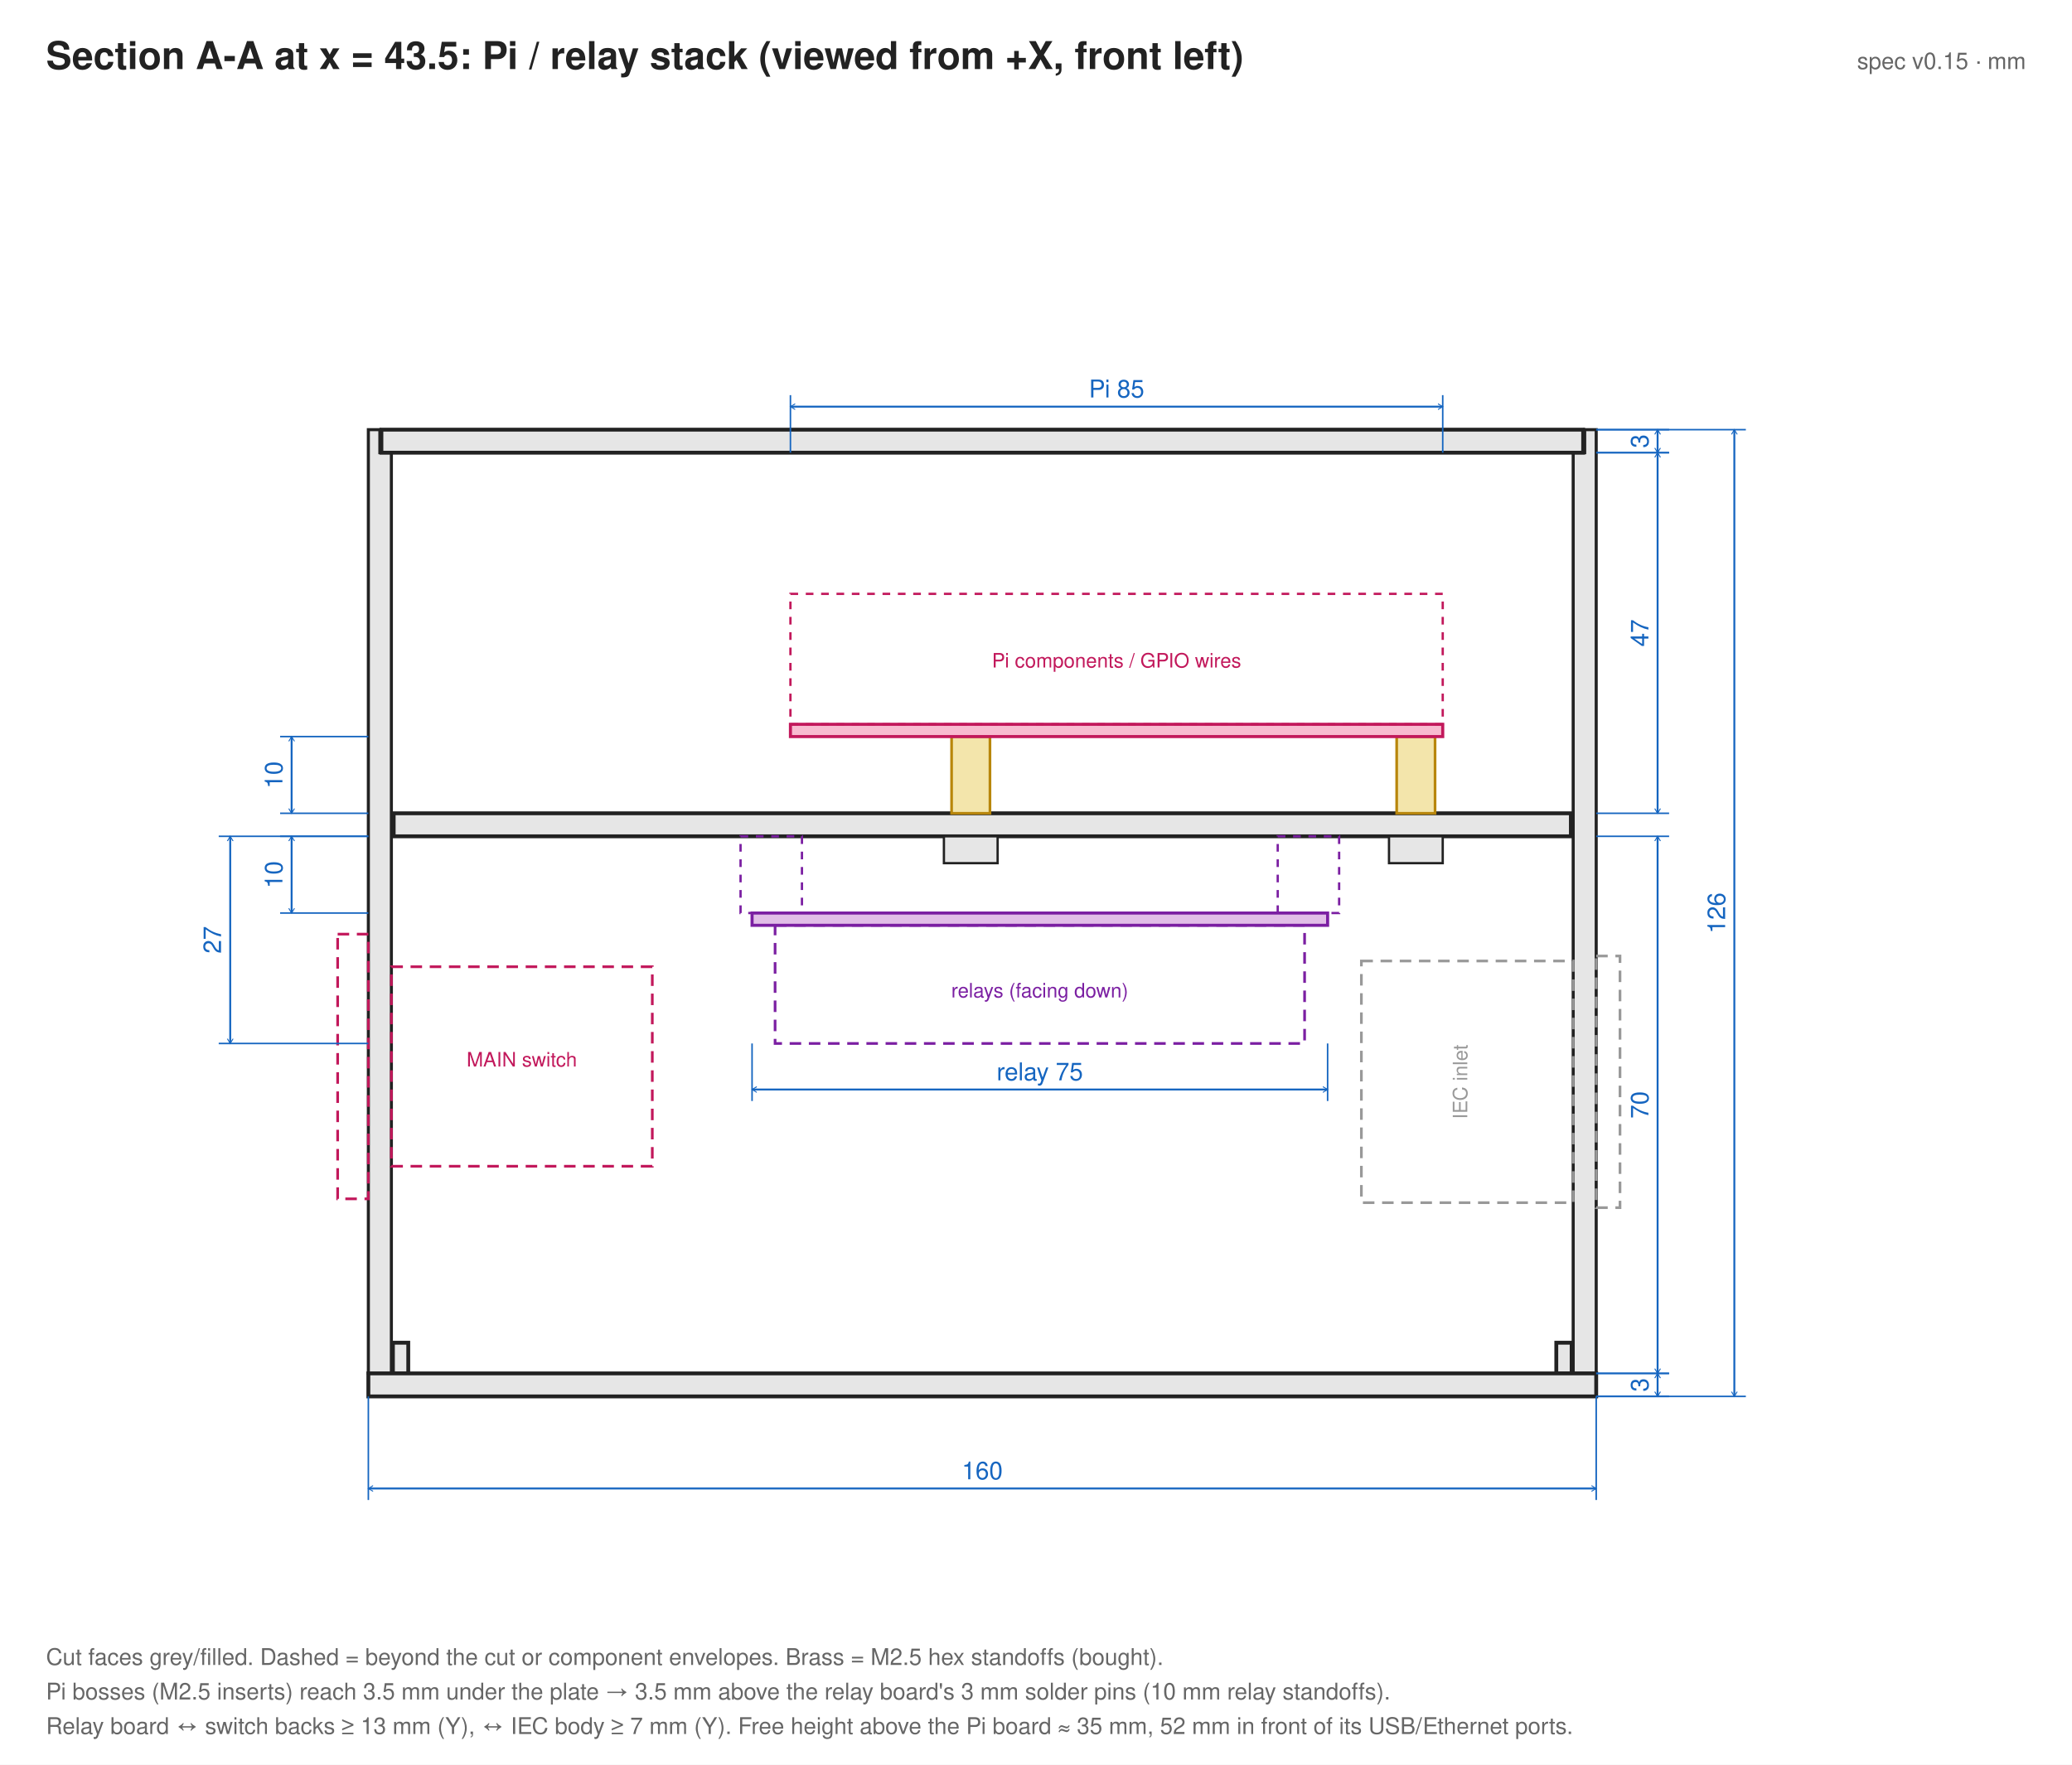
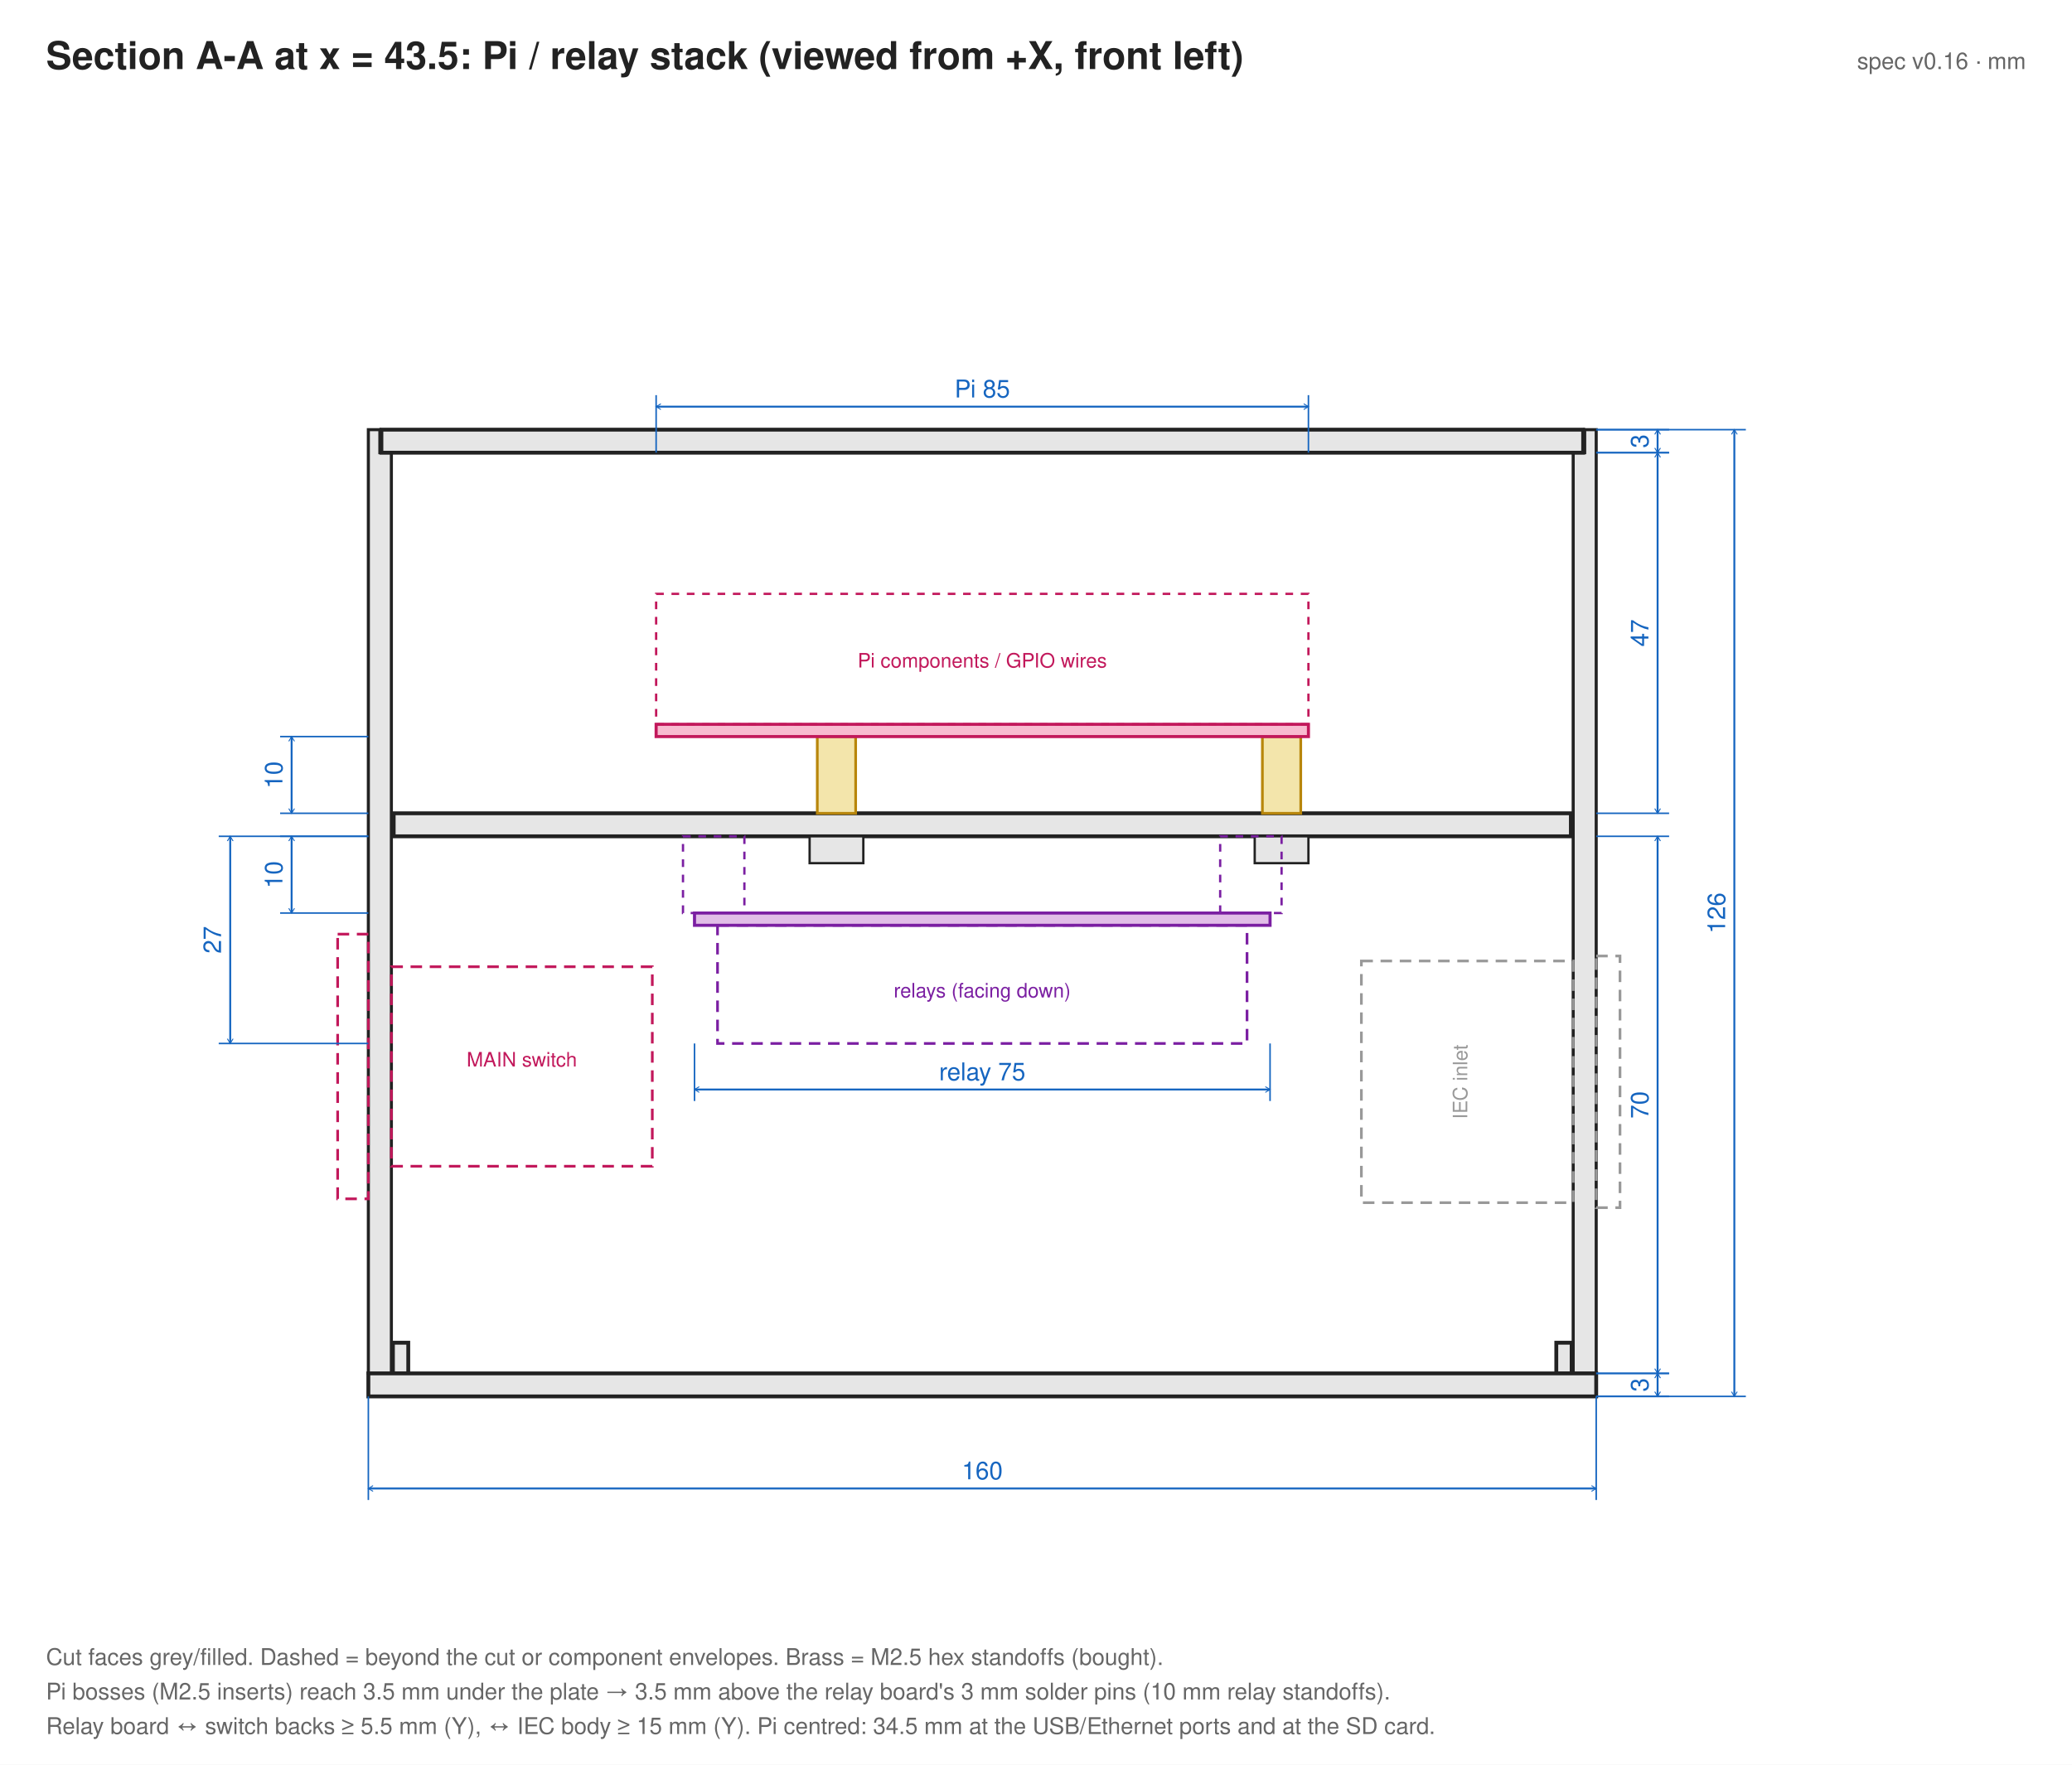
<svg xmlns="http://www.w3.org/2000/svg" width="810" height="690" viewBox="0 0 270.00 230.00">
  <defs>
    <marker id="a" viewBox="0 0 10 10" refX="5" refY="5" markerWidth="5" markerHeight="5" orient="auto-start-reverse">
      <path d="M0,2 L5,5 L0,8" fill="none" stroke="#1565c0" />
    </marker>
  </defs>
  <rect width="100%" height="100%" fill="#fff" />
  <text x="6" y="9" font-size="5" font-weight="bold" font-family="Helvetica, Arial, sans-serif" fill="#222">Section A-A at x = 43.5: Pi / relay stack (viewed from +X, front left)</text>
-   <text x="264.00" y="9" font-size="3" text-anchor="end" fill="#666" font-family="Helvetica, Arial, sans-serif">spec v0.15 · mm</text>
+   <text x="264.00" y="9" font-size="3" text-anchor="end" fill="#666" font-family="Helvetica, Arial, sans-serif">spec v0.16 · mm</text>
  <polygon points="48.00,179.00 51.00,179.00 51.00,59.00 49.50,59.00 49.50,56.00 48.00,56.00" fill="#e6e6e6" stroke="#222" stroke-width="0.4" />
  <rect x="51.20" y="175.00" width="2.00" height="4.00" rx="0" fill="#e6e6e6" stroke="#222" stroke-width="0.5" />
  <polygon points="208.00,179.00 205.00,179.00 205.00,59.00 206.50,59.00 206.50,56.00 208.00,56.00" fill="#e6e6e6" stroke="#222" stroke-width="0.4" />
  <rect x="202.80" y="175.00" width="2.00" height="4.00" rx="0" fill="#e6e6e6" stroke="#222" stroke-width="0.5" />
  <rect x="48.00" y="179.00" width="160.00" height="3.00" rx="0" fill="#e6e6e6" stroke="#222" stroke-width="0.5" />
  <rect x="49.70" y="56.00" width="156.60" height="3.00" rx="0" fill="#e6e6e6" stroke="#222" stroke-width="0.5" />
  <rect x="51.30" y="106.00" width="153.40" height="3.00" rx="0" fill="#e6e6e6" stroke="#222" stroke-width="0.5" />
  <line x1="208.00" y1="182.00" x2="217.50" y2="182.00" stroke="#1565c0" stroke-width="0.2" />
  <line x1="208.00" y1="179.00" x2="217.50" y2="179.00" stroke="#1565c0" stroke-width="0.2" />
  <line x1="216.00" y1="182.00" x2="216.00" y2="179.00" stroke="#1565c0" stroke-width="0.25" marker-start="url(#a)" marker-end="url(#a)" />
  <text x="214.80" y="180.50" font-size="3.2" fill="#1565c0" text-anchor="middle" font-weight="normal" font-family="Helvetica, Arial, sans-serif" transform="rotate(-90 214.80 180.50)">3</text>
  <line x1="208.00" y1="179.00" x2="217.50" y2="179.00" stroke="#1565c0" stroke-width="0.2" />
  <line x1="208.00" y1="109.00" x2="217.50" y2="109.00" stroke="#1565c0" stroke-width="0.2" />
  <line x1="216.00" y1="179.00" x2="216.00" y2="109.00" stroke="#1565c0" stroke-width="0.25" marker-start="url(#a)" marker-end="url(#a)" />
  <text x="214.80" y="144.00" font-size="3.2" fill="#1565c0" text-anchor="middle" font-weight="normal" font-family="Helvetica, Arial, sans-serif" transform="rotate(-90 214.80 144.00)">70</text>
  <line x1="208.00" y1="106.00" x2="217.50" y2="106.00" stroke="#1565c0" stroke-width="0.2" />
  <line x1="208.00" y1="59.00" x2="217.50" y2="59.00" stroke="#1565c0" stroke-width="0.2" />
  <line x1="216.00" y1="106.00" x2="216.00" y2="59.00" stroke="#1565c0" stroke-width="0.25" marker-start="url(#a)" marker-end="url(#a)" />
  <text x="214.80" y="82.50" font-size="3.2" fill="#1565c0" text-anchor="middle" font-weight="normal" font-family="Helvetica, Arial, sans-serif" transform="rotate(-90 214.80 82.50)">47</text>
  <line x1="208.00" y1="59.00" x2="217.50" y2="59.00" stroke="#1565c0" stroke-width="0.2" />
  <line x1="208.00" y1="56.00" x2="217.50" y2="56.00" stroke="#1565c0" stroke-width="0.2" />
  <line x1="216.00" y1="59.00" x2="216.00" y2="56.00" stroke="#1565c0" stroke-width="0.25" marker-start="url(#a)" marker-end="url(#a)" />
  <text x="214.80" y="57.50" font-size="3.2" fill="#1565c0" text-anchor="middle" font-weight="normal" font-family="Helvetica, Arial, sans-serif" transform="rotate(-90 214.80 57.50)">3</text>
  <line x1="208.00" y1="182.00" x2="227.50" y2="182.00" stroke="#1565c0" stroke-width="0.2" />
  <line x1="208.00" y1="56.00" x2="227.50" y2="56.00" stroke="#1565c0" stroke-width="0.2" />
  <line x1="226.00" y1="182.00" x2="226.00" y2="56.00" stroke="#1565c0" stroke-width="0.25" marker-start="url(#a)" marker-end="url(#a)" />
  <text x="224.80" y="119.00" font-size="3.2" fill="#1565c0" text-anchor="middle" font-weight="normal" font-family="Helvetica, Arial, sans-serif" transform="rotate(-90 224.80 119.00)">126</text>
  <line x1="48.00" y1="182.00" x2="48.00" y2="195.50" stroke="#1565c0" stroke-width="0.2" />
  <line x1="208.00" y1="182.00" x2="208.00" y2="195.50" stroke="#1565c0" stroke-width="0.2" />
  <line x1="48.00" y1="194.00" x2="208.00" y2="194.00" stroke="#1565c0" stroke-width="0.25" marker-start="url(#a)" marker-end="url(#a)" />
  <text x="128.00" y="192.80" font-size="3.2" fill="#1565c0" text-anchor="middle" font-weight="normal" font-family="Helvetica, Arial, sans-serif">160</text>
-   <rect x="124.00" y="96.00" width="5.00" height="10.00" rx="0" fill="#f3e5ab" stroke="#b8860b" stroke-width="0.35" />
-   <rect x="123.00" y="109.00" width="7.00" height="3.50" rx="0" fill="#e6e6e6" stroke="#222" stroke-width="0.3" />
-   <rect x="182.00" y="96.00" width="5.00" height="10.00" rx="0" fill="#f3e5ab" stroke="#b8860b" stroke-width="0.35" />
-   <rect x="181.00" y="109.00" width="7.00" height="3.50" rx="0" fill="#e6e6e6" stroke="#222" stroke-width="0.3" />
-   <rect x="103.00" y="94.40" width="85.00" height="1.60" rx="0" fill="#f8bbd0" stroke="#c2185b" stroke-width="0.4" />
-   <rect x="103.00" y="77.40" width="85.00" height="17.00" rx="0" fill="none" stroke="#c2185b" stroke-width="0.3" stroke-dasharray="1 1" />
-   <text x="145.50" y="87.00" font-size="2.6" fill="#c2185b" text-anchor="middle" font-weight="normal" font-family="Helvetica, Arial, sans-serif">Pi components / GPIO wires</text>
-   <rect x="96.50" y="109.00" width="8.00" height="10.00" rx="0" fill="none" stroke="#7b1fa2" stroke-width="0.3" stroke-dasharray="1 1" />
-   <rect x="166.50" y="109.00" width="8.00" height="10.00" rx="0" fill="none" stroke="#7b1fa2" stroke-width="0.3" stroke-dasharray="1 1" />
-   <rect x="98.00" y="119.00" width="75.00" height="1.60" rx="0" fill="#e1bee7" stroke="#7b1fa2" stroke-width="0.4" />
-   <rect x="101.00" y="120.60" width="69.00" height="15.40" rx="0" fill="none" stroke="#7b1fa2" stroke-width="0.35" stroke-dasharray="1.5 1" />
-   <text x="135.50" y="130.00" font-size="2.6" fill="#7b1fa2" text-anchor="middle" font-weight="normal" font-family="Helvetica, Arial, sans-serif">relays (facing down)</text>
+   <rect x="106.50" y="96.00" width="5.00" height="10.00" rx="0" fill="#f3e5ab" stroke="#b8860b" stroke-width="0.35" />
+   <rect x="105.50" y="109.00" width="7.00" height="3.50" rx="0" fill="#e6e6e6" stroke="#222" stroke-width="0.3" />
+   <rect x="164.50" y="96.00" width="5.00" height="10.00" rx="0" fill="#f3e5ab" stroke="#b8860b" stroke-width="0.35" />
+   <rect x="163.50" y="109.00" width="7.00" height="3.50" rx="0" fill="#e6e6e6" stroke="#222" stroke-width="0.3" />
+   <rect x="85.50" y="94.40" width="85.00" height="1.60" rx="0" fill="#f8bbd0" stroke="#c2185b" stroke-width="0.4" />
+   <rect x="85.50" y="77.40" width="85.00" height="17.00" rx="0" fill="none" stroke="#c2185b" stroke-width="0.3" stroke-dasharray="1 1" />
+   <text x="128.00" y="87.00" font-size="2.6" fill="#c2185b" text-anchor="middle" font-weight="normal" font-family="Helvetica, Arial, sans-serif">Pi components / GPIO wires</text>
+   <rect x="89.00" y="109.00" width="8.00" height="10.00" rx="0" fill="none" stroke="#7b1fa2" stroke-width="0.3" stroke-dasharray="1 1" />
+   <rect x="159.00" y="109.00" width="8.00" height="10.00" rx="0" fill="none" stroke="#7b1fa2" stroke-width="0.3" stroke-dasharray="1 1" />
+   <rect x="90.50" y="119.00" width="75.00" height="1.60" rx="0" fill="#e1bee7" stroke="#7b1fa2" stroke-width="0.4" />
+   <rect x="93.50" y="120.60" width="69.00" height="15.40" rx="0" fill="none" stroke="#7b1fa2" stroke-width="0.35" stroke-dasharray="1.5 1" />
+   <text x="128.00" y="130.00" font-size="2.6" fill="#7b1fa2" text-anchor="middle" font-weight="normal" font-family="Helvetica, Arial, sans-serif">relays (facing down)</text>
  <rect x="44.00" y="121.75" width="4.00" height="34.50" rx="0" fill="none" stroke="#c2185b" stroke-width="0.35" stroke-dasharray="1.5 1" />
  <rect x="51.00" y="126.00" width="34.00" height="26.00" rx="0" fill="none" stroke="#c2185b" stroke-width="0.35" stroke-dasharray="1.5 1" />
  <text x="68.00" y="139.00" font-size="2.6" fill="#c2185b" text-anchor="middle" font-weight="normal" font-family="Helvetica, Arial, sans-serif">MAIN switch</text>
  <rect x="177.40" y="125.25" width="27.60" height="31.50" rx="0" fill="none" stroke="#999" stroke-width="0.35" stroke-dasharray="1.5 1" />
  <rect x="208.00" y="124.60" width="3.10" height="32.80" rx="0" fill="none" stroke="#999" stroke-width="0.35" stroke-dasharray="1.5 1" />
  <text x="191.20" y="141.00" font-size="2.6" fill="#999" text-anchor="middle" font-weight="normal" font-family="Helvetica, Arial, sans-serif" transform="rotate(-90 191.20 141.00)">IEC inlet</text>
  <line x1="48.00" y1="106.00" x2="36.50" y2="106.00" stroke="#1565c0" stroke-width="0.2" />
  <line x1="48.00" y1="96.00" x2="36.50" y2="96.00" stroke="#1565c0" stroke-width="0.2" />
  <line x1="38.00" y1="106.00" x2="38.00" y2="96.00" stroke="#1565c0" stroke-width="0.25" marker-start="url(#a)" marker-end="url(#a)" />
  <text x="36.80" y="101.00" font-size="3.2" fill="#1565c0" text-anchor="middle" font-weight="normal" font-family="Helvetica, Arial, sans-serif" transform="rotate(-90 36.80 101.00)">10</text>
  <line x1="48.00" y1="119.00" x2="36.50" y2="119.00" stroke="#1565c0" stroke-width="0.2" />
  <line x1="48.00" y1="109.00" x2="36.50" y2="109.00" stroke="#1565c0" stroke-width="0.2" />
  <line x1="38.00" y1="119.00" x2="38.00" y2="109.00" stroke="#1565c0" stroke-width="0.25" marker-start="url(#a)" marker-end="url(#a)" />
  <text x="36.80" y="114.00" font-size="3.2" fill="#1565c0" text-anchor="middle" font-weight="normal" font-family="Helvetica, Arial, sans-serif" transform="rotate(-90 36.80 114.00)">10</text>
  <line x1="48.00" y1="136.00" x2="28.50" y2="136.00" stroke="#1565c0" stroke-width="0.2" />
  <line x1="48.00" y1="109.00" x2="28.50" y2="109.00" stroke="#1565c0" stroke-width="0.2" />
  <line x1="30.00" y1="136.00" x2="30.00" y2="109.00" stroke="#1565c0" stroke-width="0.25" marker-start="url(#a)" marker-end="url(#a)" />
  <text x="28.80" y="122.50" font-size="3.2" fill="#1565c0" text-anchor="middle" font-weight="normal" font-family="Helvetica, Arial, sans-serif" transform="rotate(-90 28.80 122.50)">27</text>
-   <line x1="103.00" y1="59.00" x2="103.00" y2="51.50" stroke="#1565c0" stroke-width="0.2" />
-   <line x1="188.00" y1="59.00" x2="188.00" y2="51.50" stroke="#1565c0" stroke-width="0.2" />
-   <line x1="103.00" y1="53.00" x2="188.00" y2="53.00" stroke="#1565c0" stroke-width="0.25" marker-start="url(#a)" marker-end="url(#a)" />
-   <text x="145.50" y="51.80" font-size="3.2" fill="#1565c0" text-anchor="middle" font-weight="normal" font-family="Helvetica, Arial, sans-serif">Pi 85</text>
-   <line x1="98.00" y1="136.00" x2="98.00" y2="143.50" stroke="#1565c0" stroke-width="0.2" />
-   <line x1="173.00" y1="136.00" x2="173.00" y2="143.50" stroke="#1565c0" stroke-width="0.2" />
-   <line x1="98.00" y1="142.00" x2="173.00" y2="142.00" stroke="#1565c0" stroke-width="0.25" marker-start="url(#a)" marker-end="url(#a)" />
-   <text x="135.50" y="140.80" font-size="3.2" fill="#1565c0" text-anchor="middle" font-weight="normal" font-family="Helvetica, Arial, sans-serif">relay 75</text>
-   <text x="6" y="226.00" font-size="3" fill="#666" font-family="Helvetica, Arial, sans-serif">Relay board ↔ switch backs ≥ 13 mm (Y), ↔ IEC body ≥ 7 mm (Y). Free height above the Pi board ≈ 35 mm, 52 mm in front of its USB/Ethernet ports.</text>
+   <line x1="85.50" y1="59.00" x2="85.50" y2="51.50" stroke="#1565c0" stroke-width="0.2" />
+   <line x1="170.50" y1="59.00" x2="170.50" y2="51.50" stroke="#1565c0" stroke-width="0.2" />
+   <line x1="85.50" y1="53.00" x2="170.50" y2="53.00" stroke="#1565c0" stroke-width="0.25" marker-start="url(#a)" marker-end="url(#a)" />
+   <text x="128.00" y="51.80" font-size="3.2" fill="#1565c0" text-anchor="middle" font-weight="normal" font-family="Helvetica, Arial, sans-serif">Pi 85</text>
+   <line x1="90.50" y1="136.00" x2="90.50" y2="143.50" stroke="#1565c0" stroke-width="0.2" />
+   <line x1="165.50" y1="136.00" x2="165.50" y2="143.50" stroke="#1565c0" stroke-width="0.2" />
+   <line x1="90.50" y1="142.00" x2="165.50" y2="142.00" stroke="#1565c0" stroke-width="0.25" marker-start="url(#a)" marker-end="url(#a)" />
+   <text x="128.00" y="140.80" font-size="3.2" fill="#1565c0" text-anchor="middle" font-weight="normal" font-family="Helvetica, Arial, sans-serif">relay 75</text>
+   <text x="6" y="226.00" font-size="3" fill="#666" font-family="Helvetica, Arial, sans-serif">Relay board ↔ switch backs ≥ 5.5 mm (Y), ↔ IEC body ≥ 15 mm (Y). Pi centred: 34.5 mm at the USB/Ethernet ports and at the SD card.</text>
  <text x="6" y="221.50" font-size="3" fill="#666" font-family="Helvetica, Arial, sans-serif">Pi bosses (M2.5 inserts) reach 3.5 mm under the plate → 3.5 mm above the relay board's 3 mm solder pins (10 mm relay standoffs).</text>
  <text x="6" y="217.00" font-size="3" fill="#666" font-family="Helvetica, Arial, sans-serif">Cut faces grey/filled. Dashed = beyond the cut or component envelopes. Brass = M2.5 hex standoffs (bought).</text>
</svg>
